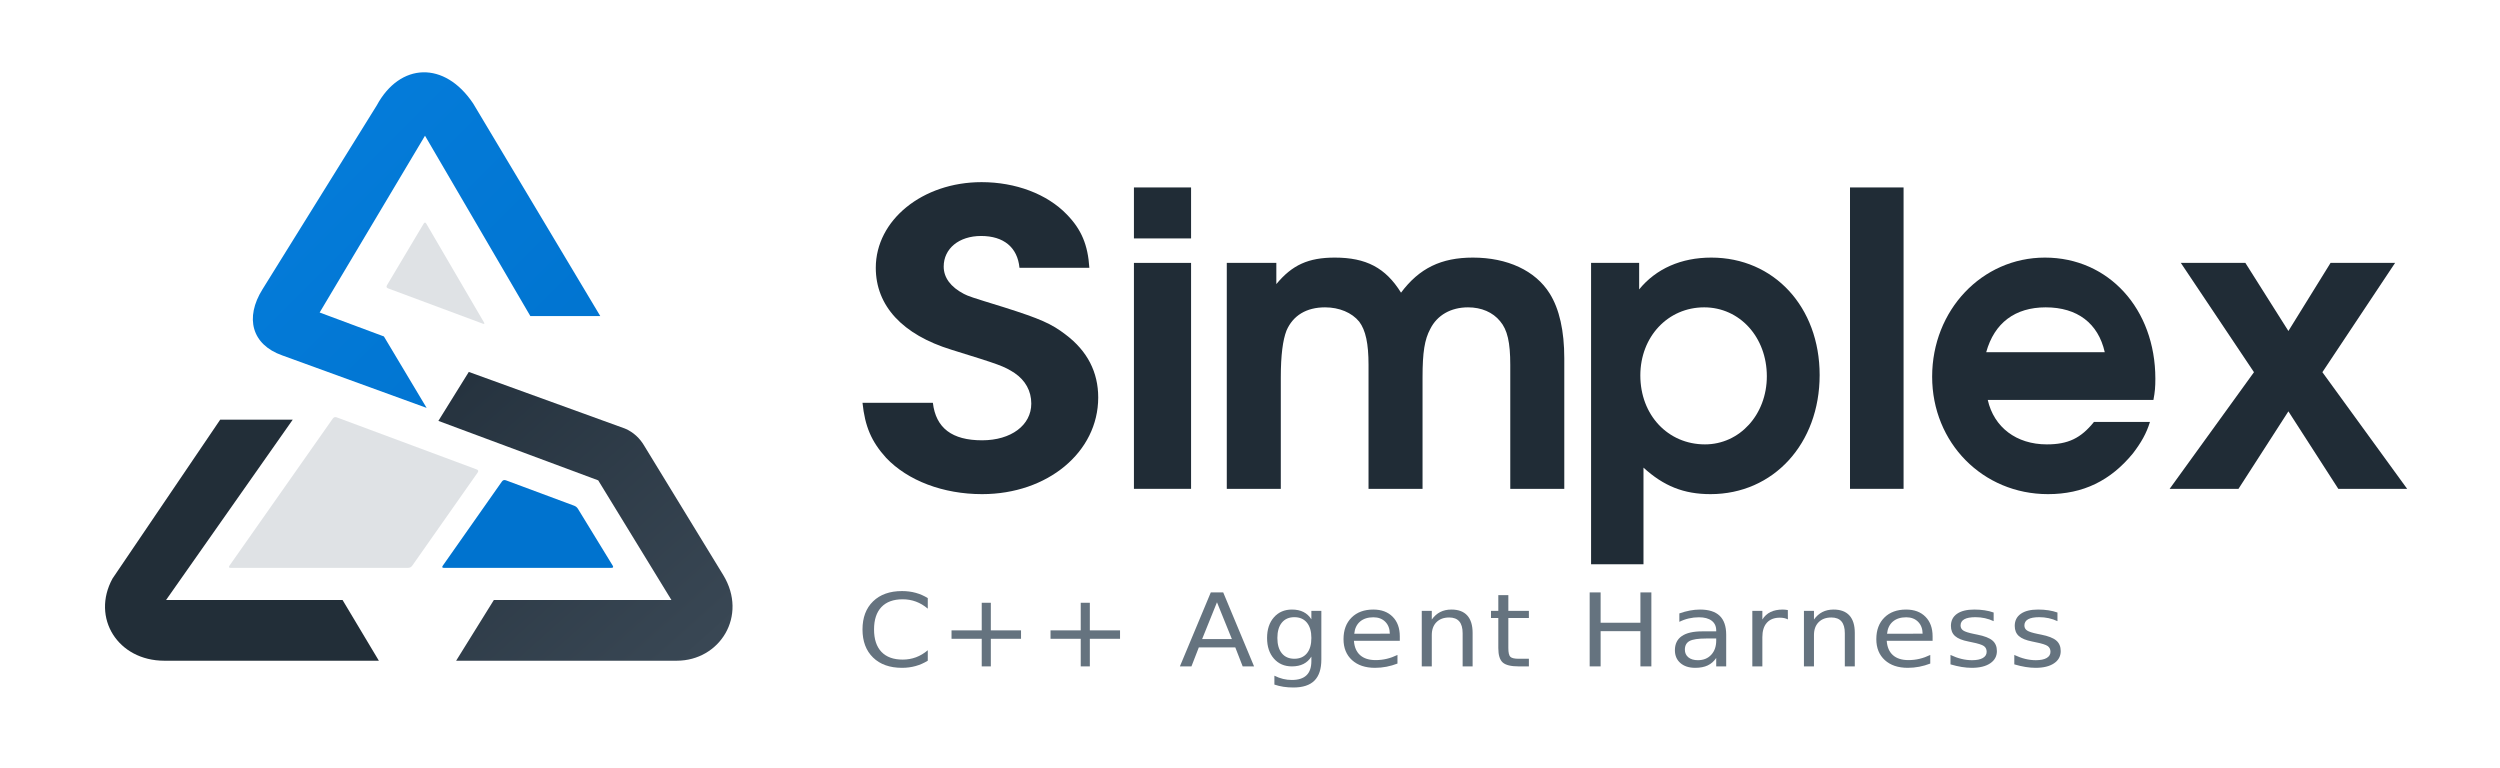
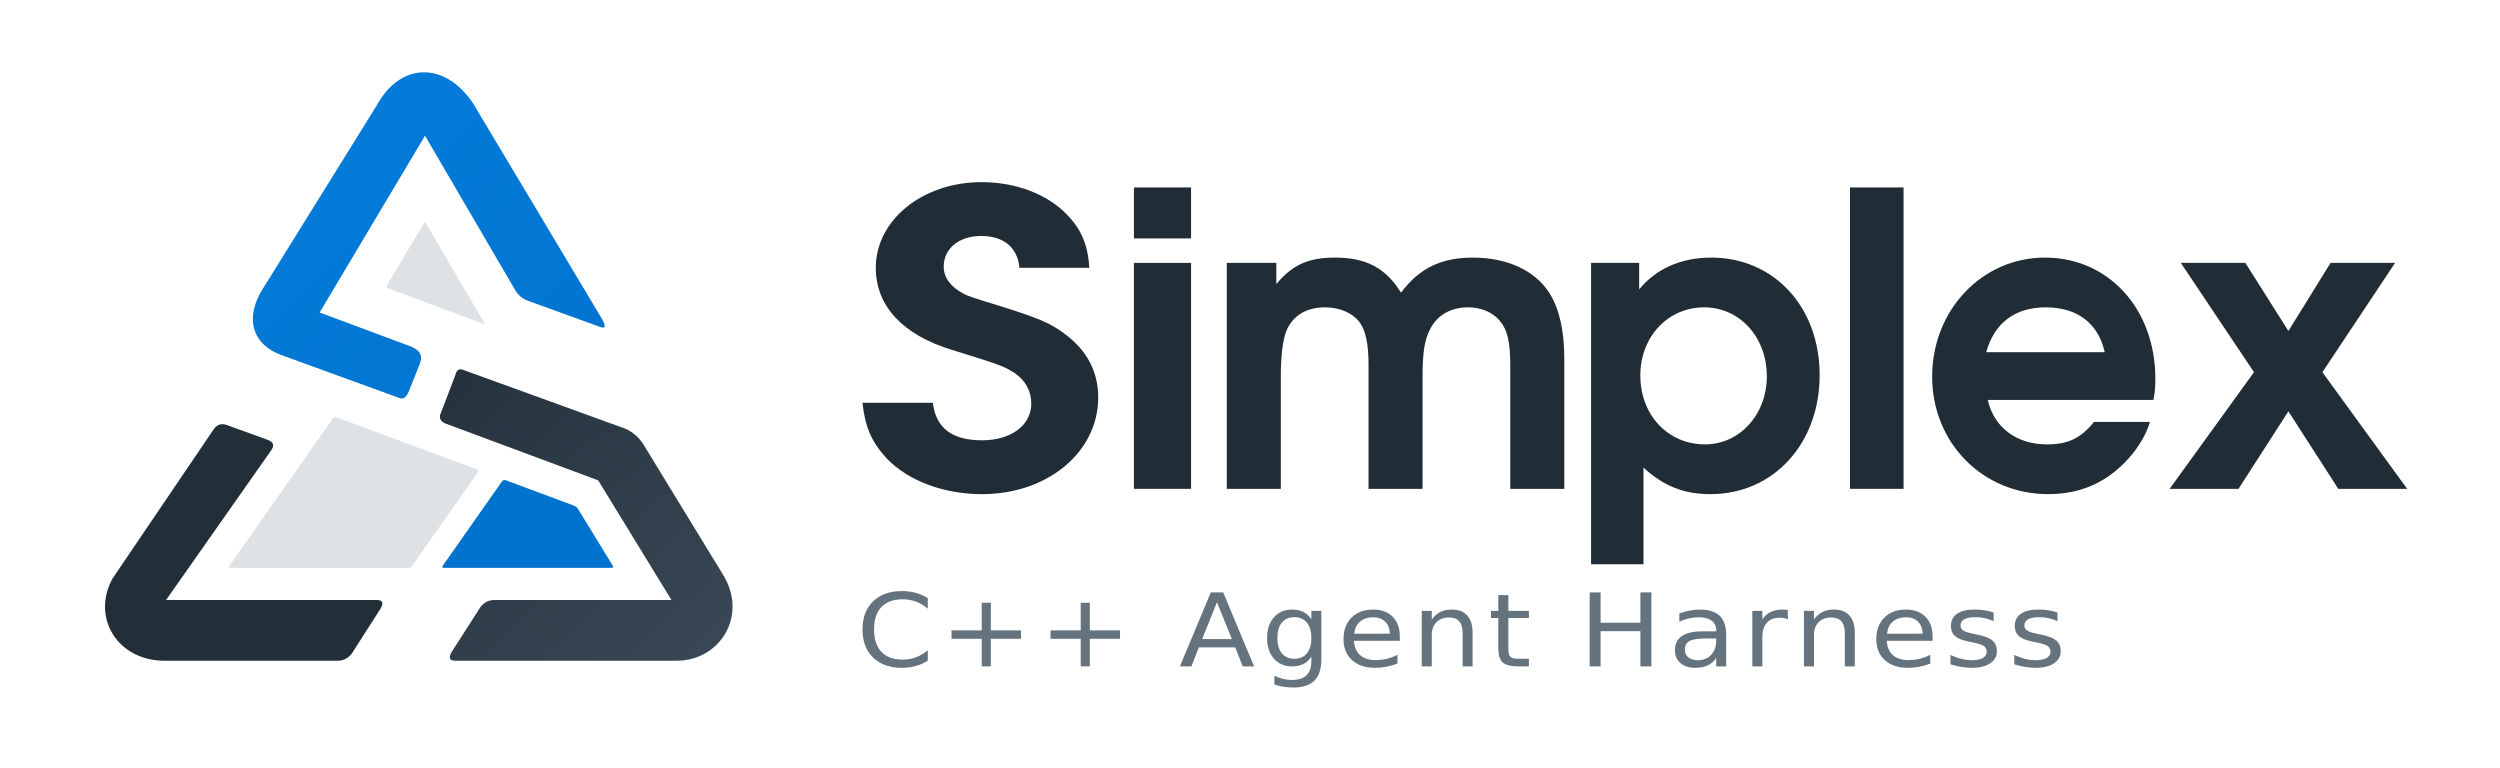
<svg xmlns="http://www.w3.org/2000/svg" width="1400" height="430" viewBox="300 120 1400 430" role="img" aria-labelledby="title desc">
  <defs>
    <linearGradient id="blue" x1="450" y1="180" x2="625" y2="355" gradientUnits="userSpaceOnUse">
      <stop stop-color="#057ddb" />
      <stop offset="1" stop-color="#0073cf" />
    </linearGradient>
    <linearGradient id="graphite" x1="540" y1="325" x2="687" y2="490" gradientUnits="userSpaceOnUse">
      <stop stop-color="#24313d" />
      <stop offset="1" stop-color="#394754" />
    </linearGradient>
  </defs>
  <g id="simplex-symbol">
-     <path id="upper-blue-ribbon" fill="url(#blue)" d="       M 538.913,348.423       L 458,319       C 441,313 437,298 447,282       L 511,179       C 524,155 549,154 565,178       L 636.155,297       L 597,297       L 538,196       L 479,295       L 514.985,308.406 Z" />
-     <path id="lower-right-ribbon" fill="url(#graphite)" d="       M 562.526,328.279       L 650,360       Q 657,363 661,370       L 705,442       C 719,465 703,490 679,490       L 555.437,490       L 576.563,456       L 676,456       L 635,389       L 545.491,355.694 Z" />
-     <path id="lower-left-ribbon" fill="#222e38" d="       M 423.322,355       L 463.94,355       L 393,456       L 491.835,456       L 512.165,490       L 392,490       C 366,490 351,466 363,444 Z" />
+     <path id="upper-blue-ribbon" fill="url(#blue)" d="       M 524,343       L 458,319       C 441,313 437,298 447,282       L 511,179       C 524,155 549,154 565,178       L 636.723,297.951       Q 640.829,304.817 636.128,303.112       L 595.714,288.457       Q 591.014,286.752 588.492,282.435       L 538,196       L 479,295       L 530,314       C 535,316 537,319 535,324       L 529,339       Q 527,344 524,343 Z" />
+     <path id="lower-right-ribbon" fill="url(#graphite)" d="       M 559,327       L 650,360       Q 657,363 661,370       L 705,442       C 719,465 703,490 679,490       L 555,490       Q 550,490 553,485       L 569,460       Q 572,456 577,456       L 676,456       L 635,389       L 549,357       Q 545,355 547,351       L 555,330       Q 556,326 559,327 Z" />
+     <path id="lower-left-ribbon" fill="#222e38" d="       M 419.613,360.473       Q 422.418,356.334 427.117,358.043       L 450.048,366.381       Q 454.747,368.09 451.873,372.181       L 393,456       L 511,456       Q 516,456 513,461       L 497,486       Q 494,490 489,490       L 392,490       C 366,490 351,466 363,444 Z" />
    <g id="inset-facets">
      <path id="upper-grey-facet" fill="#dfe2e5" d="M 516.727,279.696 L 537.232,245.289 Q 538,244 538.757,245.295 L 570.989,300.473 Q 571.746,301.768 570.34,301.244 L 517.364,281.508 Q 515.959,280.985 516.727,279.696 Z" />
      <path id="lower-left-grey-facet" fill="#dfe2e5" d="M 428.501,436.773 L 486.333,354.436 Q 487.195,353.209 488.601,353.732 L 566.941,382.881 Q 568.347,383.405 567.485,384.632 L 530.862,436.773 Q 530,438 528.5,438 L 429.139,438 Q 427.639,438 428.501,436.773 Z" />
      <path id="lower-right-blue-facet" fill="url(#blue)" d="M 547.97,436.773 L 581.048,389.679 Q 581.91,388.451 583.316,388.974 L 621.487,403.178 Q 622.893,403.701 623.676,404.98 L 643.099,436.721 Q 643.882,438 642.382,438 L 548.608,438 Q 547.108,438 547.97,436.773 Z" />
    </g>
  </g>
  <g id="wordmark" fill="#202c36">
    <path id="letter-1-S" transform="translate(779.142 393.7481) scale(0.2755741 -0.2283885)" d="M14 211C19 153 32 116 62 76C106 20 178 -13 257 -13C390 -13 493 90 493 224C493 286 471 338 427 378C398 405 375 417 302 445C232 471 230 472 220 478C193 495 179 518 179 545C179 589 210 620 255 620C301 620 329 592 333 542H475C472 598 459 636 429 673C389 723 325 752 256 752C136 752 41 659 41 542C41 449 95 378 195 341C294 304 301 301 323 284C345 266 357 240 357 209C357 156 316 119 257 119C196 119 163 149 157 211Z" />
    <path id="letter-2-i" transform="translate(922.0075 393.7481) scale(0.2406015 -0.2283885)" d="M54 0H187V554H54ZM54 614H187V739H54Z" />
    <path id="letter-3-m" transform="translate(974.7184 393.7481) scale(0.2274368 -0.2283885)" d="M54 0H187V273C187 328 192 365 201 388C217 425 250 445 296 445C331 445 362 432 380 410C396 389 403 356 403 304V0H536V273C536 335 541 366 555 392C572 426 606 445 648 445C681 445 709 433 727 411C745 390 752 359 752 304V0H885V320C885 387 873 441 849 479C814 535 745 567 660 567C582 567 528 541 483 481C445 542 397 567 320 567C255 567 215 549 176 502V554H54Z" />
    <path id="letter-4-p" transform="translate(1179.083 393.7481) scale(0.2206897 -0.2283885)" d="M54 -185H187V52C238 7 289 -13 357 -13C517 -13 634 111 634 279C634 446 518 567 359 567C283 567 219 540 176 489V554H54ZM341 445C431 445 500 372 500 276C500 182 431 109 343 109C249 109 179 181 179 278C179 373 249 445 341 445Z" />
    <path id="letter-5-l" transform="translate(1323.82 393.7481) scale(0.2255639 -0.2283885)" d="M54 0H187V739H54Z" />
    <path id="letter-6-e" transform="translate(1375.512 393.7481) scale(0.216263 -0.2283885)" d="M603 218C607 238 608 250 608 270C608 441 487 567 322 567C159 567 30 438 30 275C30 113 161 -13 330 -13C421 -13 492 20 550 87C571 113 585 136 594 164H449C415 124 382 109 327 109C248 109 190 151 174 218ZM170 335C191 407 245 445 324 445C406 445 460 406 477 335Z" />
    <path id="letter-7-x" transform="translate(1514.759 393.7481) scale(0.240942 -0.2283885)" d="M1 0H161L277 190L393 0H553L356 286L525 554H375L277 387L177 554H27L197 286Z" />
  </g>
  <g id="tagline" fill="#65737f" transform="translate(-11 0)">
    <g transform="translate(790.5084 493.1788) scale(0.030362 -0.0277492)">
      <path transform="translate(0 0)" d="M1319 1378V1165Q1217 1260 1101.5 1307.0Q986 1354 856 1354Q600 1354 464.0 1197.5Q328 1041 328 745Q328 450 464.0 293.5Q600 137 856 137Q986 137 1101.5 184.0Q1217 231 1319 326V115Q1213 43 1094.5 7.0Q976 -29 844 -29Q505 -29 310.0 178.5Q115 386 115 745Q115 1105 310.0 1312.5Q505 1520 844 1520Q978 1520 1096.5 1484.5Q1215 1449 1319 1378Z" />
      <path transform="translate(1540 0)" d="M942 1284V727H1499V557H942V0H774V557H217V727H774V1284Z" />
      <path transform="translate(3366 0)" d="M942 1284V727H1499V557H942V0H774V557H217V727H774V1284Z" />
      <path transform="translate(5953 0)" d="M700 1294 426 551H975ZM586 1493H815L1384 0H1174L1038 383H365L229 0H16Z" />
      <path transform="translate(7464 0)" d="M930 573Q930 773 847.5 883.0Q765 993 616 993Q468 993 385.5 883.0Q303 773 303 573Q303 374 385.5 264.0Q468 154 616 154Q765 154 847.5 264.0Q930 374 930 573ZM1114 139Q1114 -147 987.0 -286.5Q860 -426 598 -426Q501 -426 415.0 -411.5Q329 -397 248 -367V-188Q329 -232 408.0 -253.0Q487 -274 569 -274Q750 -274 840.0 -179.5Q930 -85 930 106V197Q873 98 784.0 49.0Q695 0 571 0Q365 0 239.0 157.0Q113 314 113 573Q113 833 239.0 990.0Q365 1147 571 1147Q695 1147 784.0 1098.0Q873 1049 930 950V1120H1114Z" />
      <path transform="translate(8874 0)" d="M1151 606V516H305Q317 326 419.5 226.5Q522 127 705 127Q811 127 910.5 153.0Q1010 179 1108 231V57Q1009 15 905.0 -7.0Q801 -29 694 -29Q426 -29 269.5 127.0Q113 283 113 549Q113 824 261.5 985.5Q410 1147 662 1147Q888 1147 1019.5 1001.5Q1151 856 1151 606ZM967 660Q965 811 882.5 901.0Q800 991 664 991Q510 991 417.5 904.0Q325 817 311 659Z" />
      <path transform="translate(10244 0)" d="M1124 676V0H940V670Q940 829 878.0 908.0Q816 987 692 987Q543 987 457.0 892.0Q371 797 371 633V0H186V1120H371V946Q437 1047 526.5 1097.0Q616 1147 733 1147Q926 1147 1025.0 1027.5Q1124 908 1124 676Z" />
      <path transform="translate(11652 0)" d="M375 1438V1120H754V977H375V369Q375 232 412.5 193.0Q450 154 565 154H754V0H565Q352 0 271.0 79.5Q190 159 190 369V977H55V1120H190V1438Z" />
      <path transform="translate(13326 0)" d="M201 1493H403V881H1137V1493H1339V0H1137V711H403V0H201Z" />
      <path transform="translate(14976 0)" d="M702 563Q479 563 393.0 512.0Q307 461 307 338Q307 240 371.5 182.5Q436 125 547 125Q700 125 792.5 233.5Q885 342 885 522V563ZM1069 639V0H885V170Q822 68 728.0 19.5Q634 -29 498 -29Q326 -29 224.5 67.5Q123 164 123 326Q123 515 249.5 611.0Q376 707 627 707H885V725Q885 852 801.5 921.5Q718 991 567 991Q471 991 380.0 968.0Q289 945 205 899V1069Q306 1108 401.0 1127.5Q496 1147 586 1147Q829 1147 949.0 1021.0Q1069 895 1069 639Z" />
      <path transform="translate(16341 0)" d="M842 948Q811 966 774.5 974.5Q738 983 694 983Q538 983 454.5 881.5Q371 780 371 590V0H186V1120H371V946Q429 1048 522.0 1097.5Q615 1147 748 1147Q767 1147 790.0 1144.5Q813 1142 841 1137Z" />
      <path transform="translate(17293 0)" d="M1124 676V0H940V670Q940 829 878.0 908.0Q816 987 692 987Q543 987 457.0 892.0Q371 797 371 633V0H186V1120H371V946Q437 1047 526.5 1097.0Q616 1147 733 1147Q926 1147 1025.0 1027.5Q1124 908 1124 676Z" />
      <path transform="translate(18701 0)" d="M1151 606V516H305Q317 326 419.5 226.5Q522 127 705 127Q811 127 910.5 153.0Q1010 179 1108 231V57Q1009 15 905.0 -7.0Q801 -29 694 -29Q426 -29 269.5 127.0Q113 283 113 549Q113 824 261.5 985.5Q410 1147 662 1147Q888 1147 1019.5 1001.5Q1151 856 1151 606ZM967 660Q965 811 882.5 901.0Q800 991 664 991Q510 991 417.5 904.0Q325 817 311 659Z" />
      <path transform="translate(20071 0)" d="M907 1087V913Q829 953 745.0 973.0Q661 993 571 993Q434 993 365.5 951.0Q297 909 297 825Q297 761 346.0 724.5Q395 688 543 655L606 641Q802 599 884.5 522.5Q967 446 967 309Q967 153 843.5 62.0Q720 -29 504 -29Q414 -29 316.5 -11.5Q219 6 111 41V231Q213 178 312.0 151.5Q411 125 508 125Q638 125 708.0 169.5Q778 214 778 295Q778 370 727.5 410.0Q677 450 506 487L442 502Q271 538 195.0 612.5Q119 687 119 817Q119 975 231.0 1061.0Q343 1147 549 1147Q651 1147 741.0 1132.0Q831 1117 907 1087Z" />
      <path transform="translate(21248 0)" d="M907 1087V913Q829 953 745.0 973.0Q661 993 571 993Q434 993 365.5 951.0Q297 909 297 825Q297 761 346.0 724.5Q395 688 543 655L606 641Q802 599 884.5 522.5Q967 446 967 309Q967 153 843.5 62.0Q720 -29 504 -29Q414 -29 316.5 -11.5Q219 6 111 41V231Q213 178 312.0 151.5Q411 125 508 125Q638 125 708.0 169.5Q778 214 778 295Q778 370 727.5 410.0Q677 450 506 487L442 502Q271 538 195.0 612.5Q119 687 119 817Q119 975 231.0 1061.0Q343 1147 549 1147Q651 1147 741.0 1132.0Q831 1117 907 1087Z" />
    </g>
  </g>
</svg>
